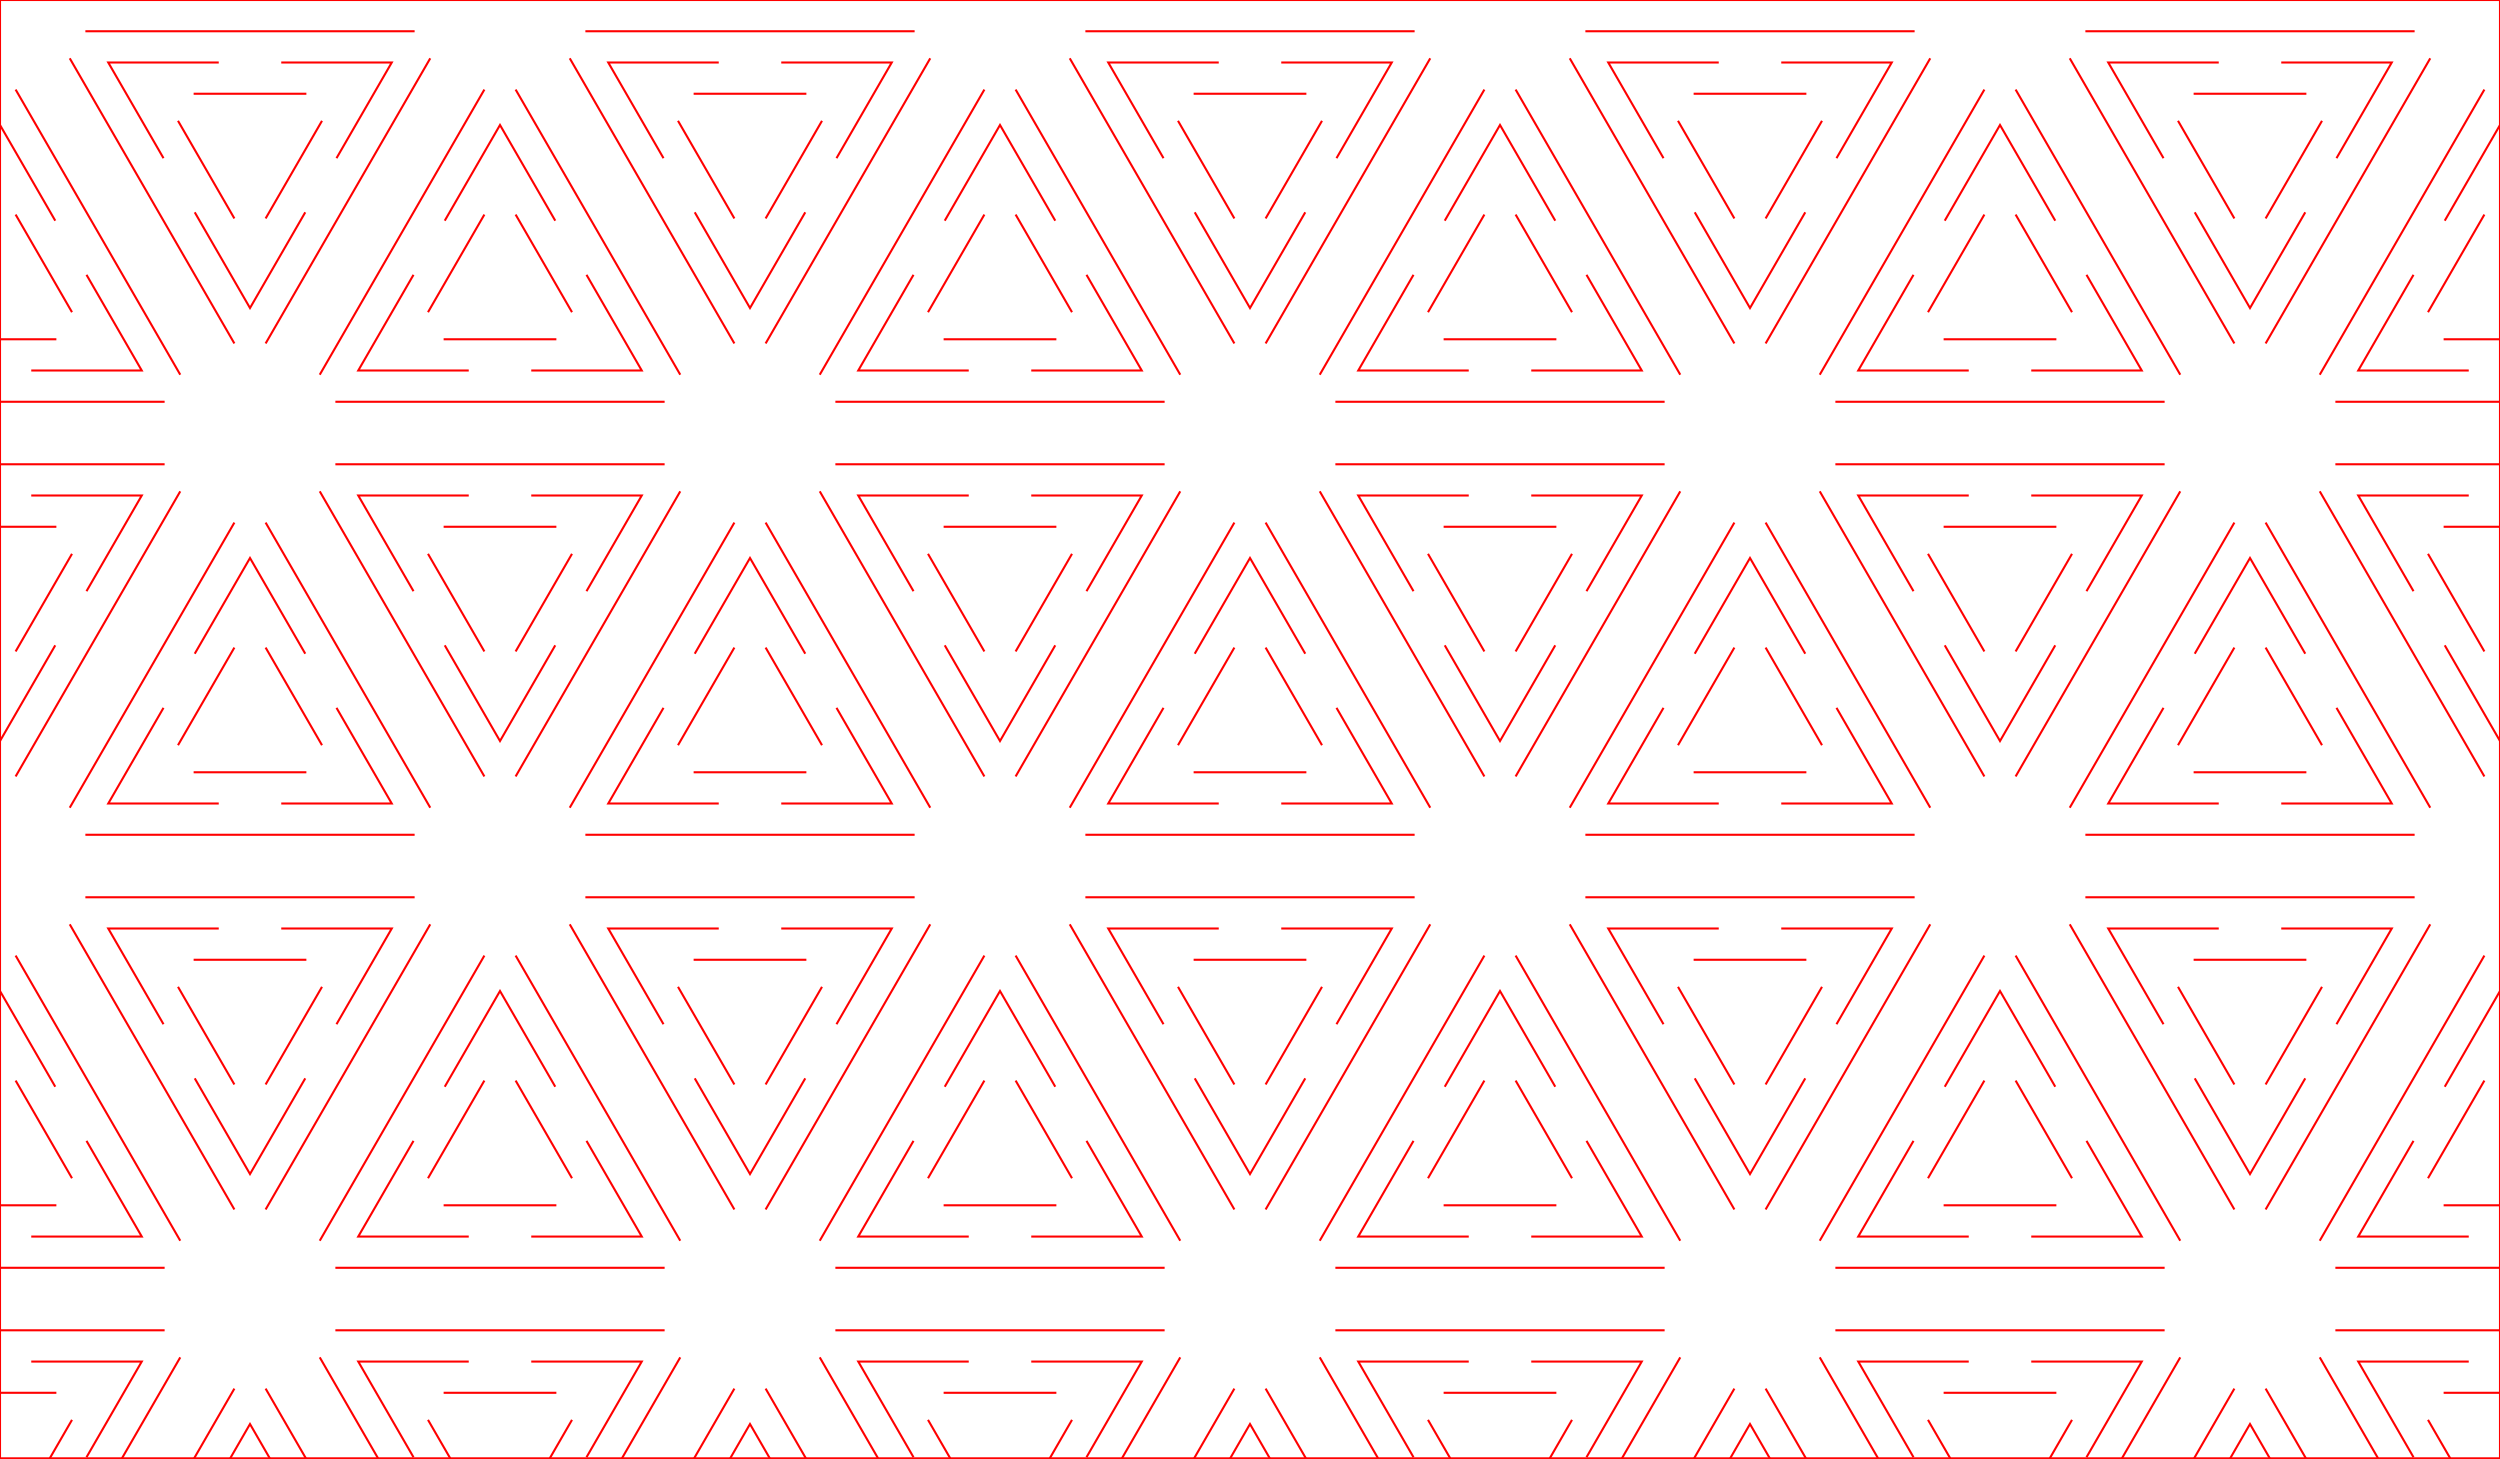
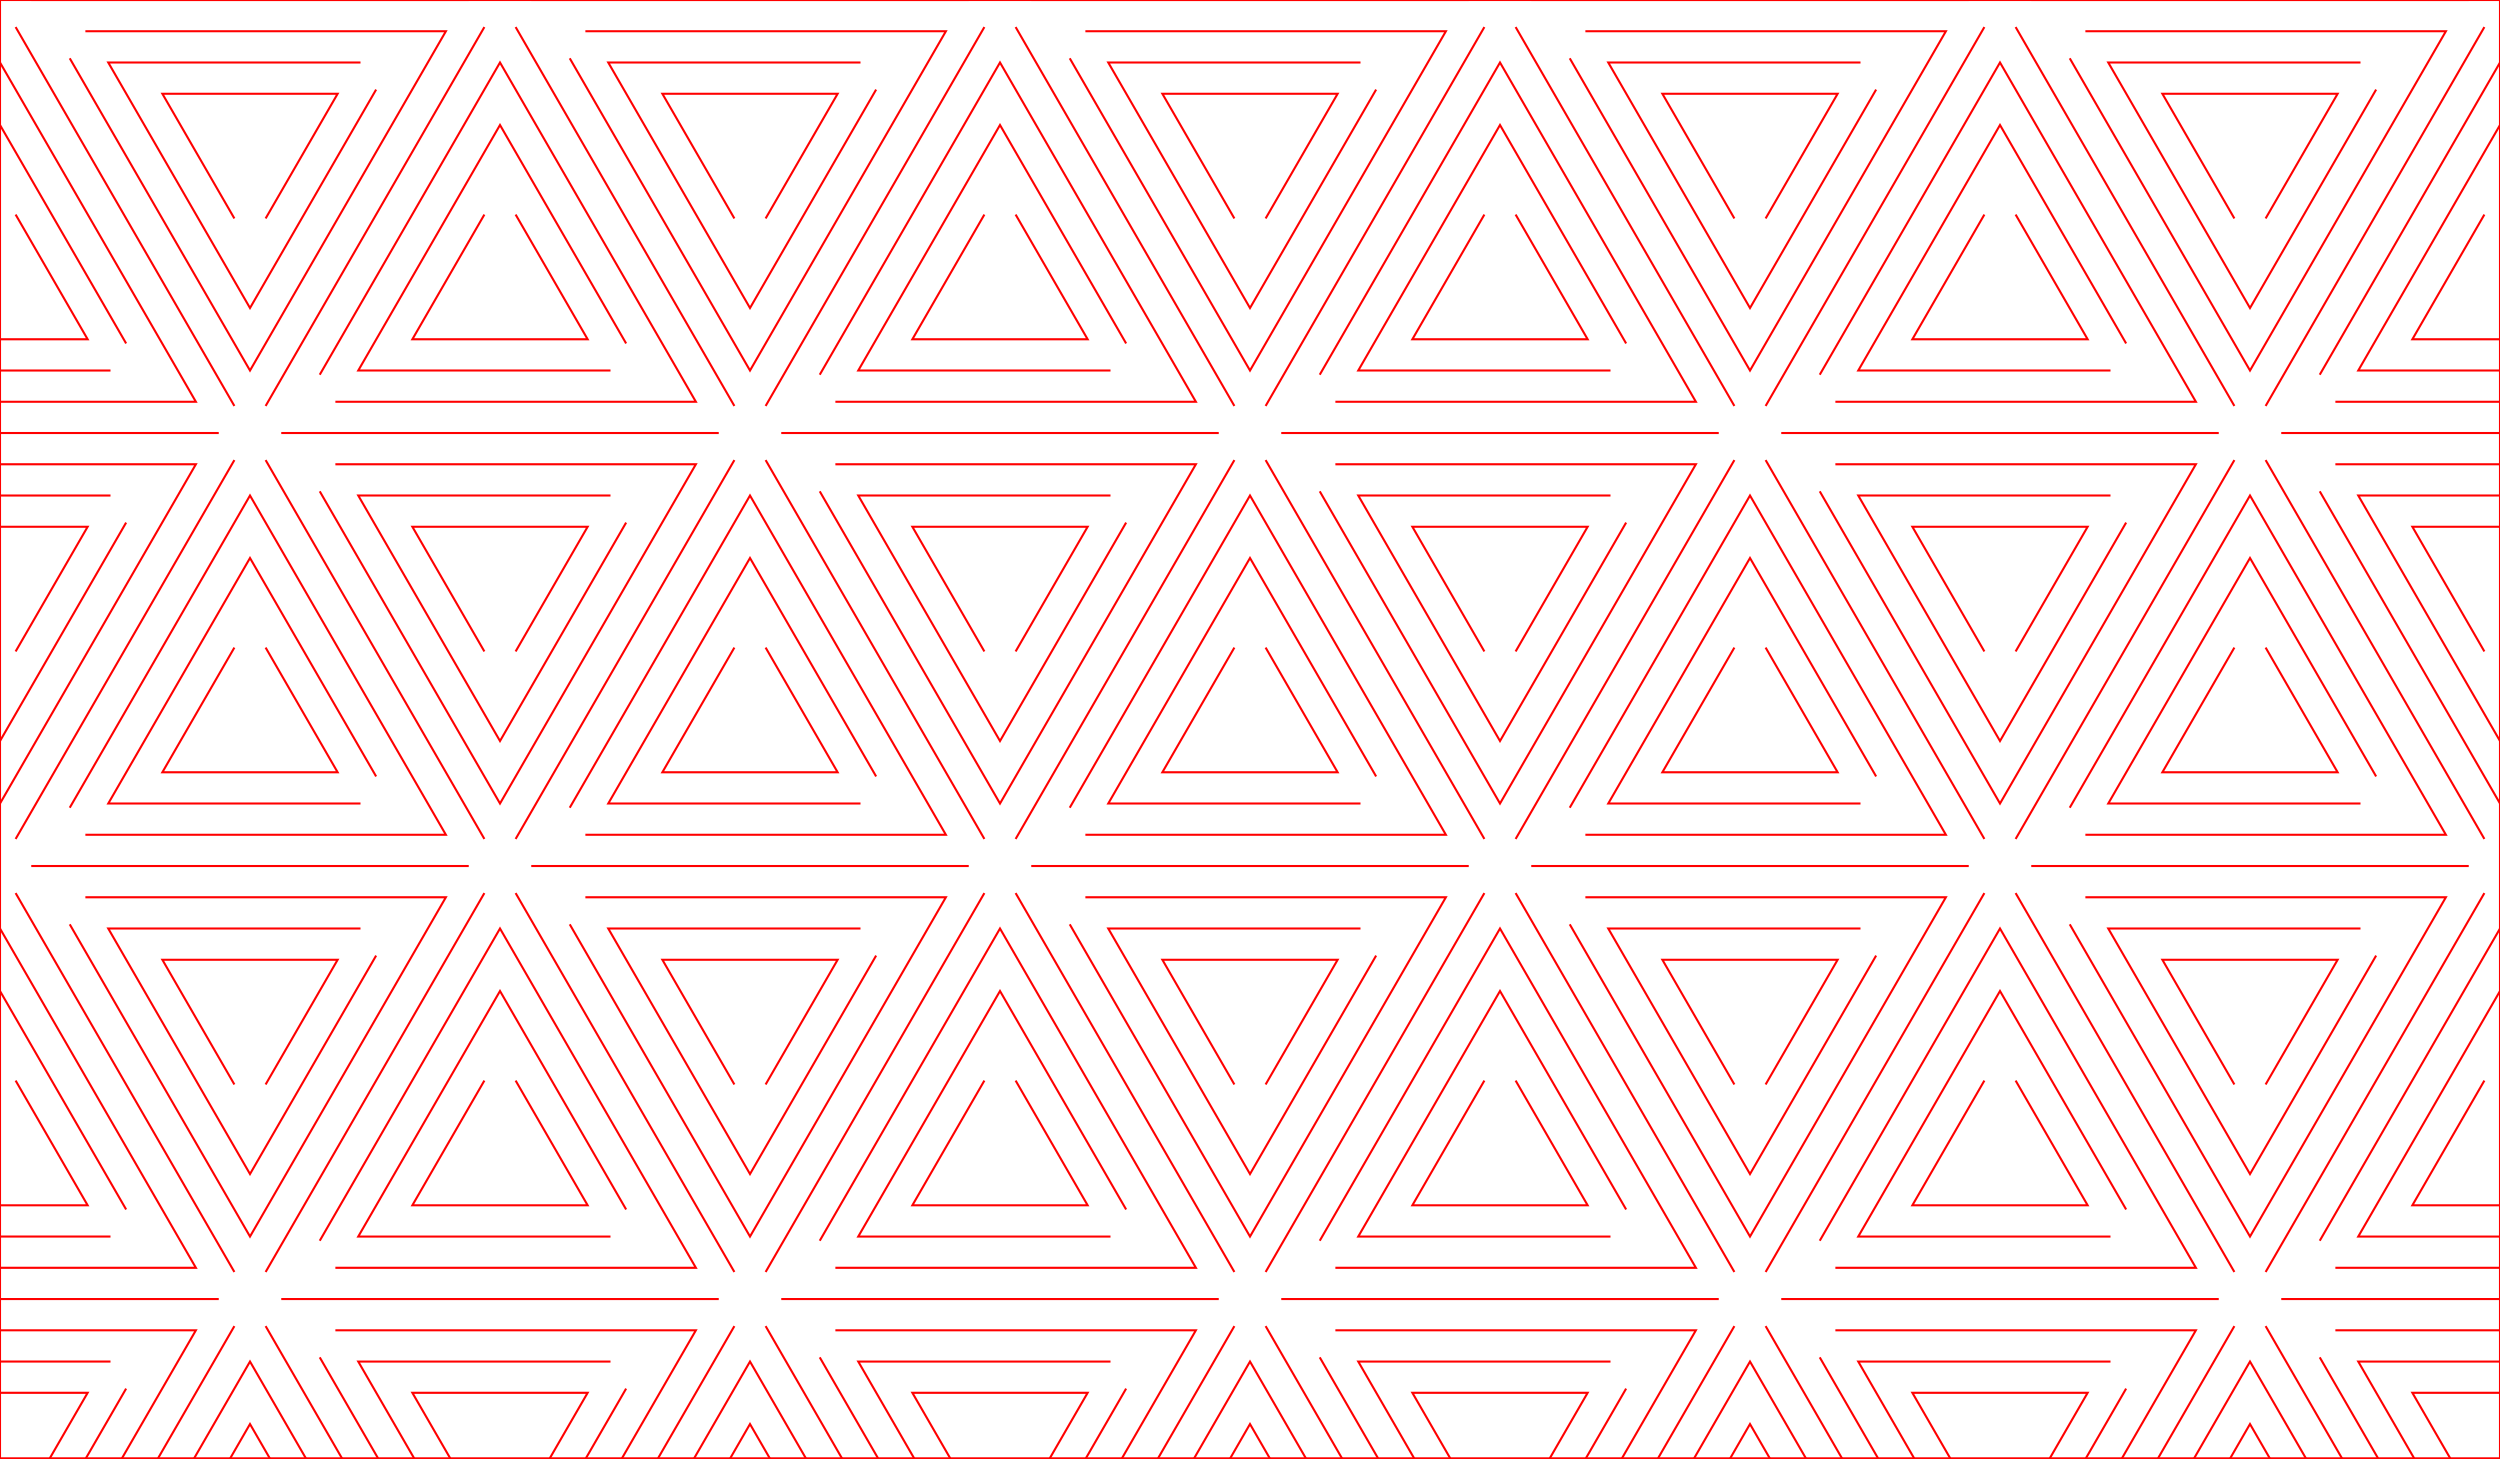
<svg xmlns="http://www.w3.org/2000/svg" width="120mm" height="70mm" viewBox="0 0 120 70">
  <g fill="none" stroke="#FF0000" stroke-width="0.1">
-     <line x1="0" y1="19.285" x2="7.902" y2="19.285" />
-     <line x1="8.652" y1="17.986" x2="0.75" y2="4.299" />
-     <polyline points="1.5,17.785 6.804,17.785 4.152,13.191" />
-     <polyline points="2.652,10.593 0,6 0,6" />
-     <line x1="0" y1="16.285" x2="2.706" y2="16.285" />
-     <line x1="3.456" y1="14.986" x2="0.75" y2="10.299" />
-     <line x1="4.098" y1="1.5" x2="19.902" y2="1.5" />
-     <line x1="20.652" y1="2.799" x2="12.75" y2="16.486" />
-     <line x1="11.25" y1="16.486" x2="3.348" y2="2.799" />
-     <polyline points="7.848,7.593 5.196,3 10.5,3" />
-     <polyline points="13.5,3 18.804,3 16.152,7.593" />
-     <polyline points="14.652,10.191 12,14.785 9.348,10.191" />
-     <line x1="9.294" y1="4.5" x2="14.706" y2="4.5" />
-     <line x1="15.456" y1="5.799" x2="12.75" y2="10.486" />
-     <line x1="11.25" y1="10.486" x2="8.544" y2="5.799" />
-     <line x1="16.098" y1="19.285" x2="31.902" y2="19.285" />
-     <line x1="32.652" y1="17.986" x2="24.75" y2="4.299" />
-     <line x1="23.25" y1="4.299" x2="15.348" y2="17.986" />
-     <polyline points="19.848,13.191 17.196,17.785 22.5,17.785" />
-     <polyline points="25.5,17.785 30.804,17.785 28.152,13.191" />
-     <polyline points="26.652,10.593 24,6 21.348,10.593" />
-     <line x1="21.294" y1="16.285" x2="26.706" y2="16.285" />
-     <line x1="27.456" y1="14.986" x2="24.75" y2="10.299" />
-     <line x1="23.25" y1="10.299" x2="20.544" y2="14.986" />
-     <line x1="28.098" y1="1.5" x2="43.902" y2="1.5" />
-     <line x1="44.652" y1="2.799" x2="36.75" y2="16.486" />
-     <line x1="35.25" y1="16.486" x2="27.348" y2="2.799" />
-     <polyline points="31.848,7.593 29.196,3 34.5,3" />
-     <polyline points="37.5,3 42.804,3 40.152,7.593" />
-     <polyline points="38.652,10.191 36,14.785 33.348,10.191" />
-     <line x1="33.294" y1="4.5" x2="38.706" y2="4.5" />
-     <line x1="39.456" y1="5.799" x2="36.75" y2="10.486" />
-     <line x1="35.25" y1="10.486" x2="32.544" y2="5.799" />
-     <line x1="40.098" y1="19.285" x2="55.902" y2="19.285" />
-     <line x1="56.652" y1="17.986" x2="48.75" y2="4.299" />
-     <line x1="47.25" y1="4.299" x2="39.348" y2="17.986" />
-     <polyline points="43.848,13.191 41.196,17.785 46.5,17.785" />
-     <polyline points="49.5,17.785 54.804,17.785 52.152,13.191" />
-     <polyline points="50.652,10.593 48,6 45.348,10.593" />
-     <line x1="45.294" y1="16.285" x2="50.706" y2="16.285" />
-     <line x1="51.456" y1="14.986" x2="48.75" y2="10.299" />
-     <line x1="47.25" y1="10.299" x2="44.544" y2="14.986" />
-     <line x1="52.098" y1="1.5" x2="67.902" y2="1.5" />
-     <line x1="68.652" y1="2.799" x2="60.75" y2="16.486" />
-     <line x1="59.25" y1="16.486" x2="51.348" y2="2.799" />
-     <polyline points="55.848,7.593 53.196,3 58.5,3" />
-     <polyline points="61.5,3 66.804,3 64.152,7.593" />
-     <polyline points="62.652,10.191 60,14.785 57.348,10.191" />
-     <line x1="57.294" y1="4.5" x2="62.706" y2="4.5" />
-     <line x1="63.456" y1="5.799" x2="60.75" y2="10.486" />
-     <line x1="59.25" y1="10.486" x2="56.544" y2="5.799" />
-     <line x1="64.098" y1="19.285" x2="79.902" y2="19.285" />
-     <line x1="80.652" y1="17.986" x2="72.75" y2="4.299" />
-     <line x1="71.25" y1="4.299" x2="63.348" y2="17.986" />
-     <polyline points="67.848,13.191 65.196,17.785 70.5,17.785" />
-     <polyline points="73.5,17.785 78.804,17.785 76.152,13.191" />
-     <polyline points="74.652,10.593 72,6 69.348,10.593" />
-     <line x1="69.294" y1="16.285" x2="74.706" y2="16.285" />
-     <line x1="75.456" y1="14.986" x2="72.75" y2="10.299" />
-     <line x1="71.25" y1="10.299" x2="68.544" y2="14.986" />
-     <line x1="76.098" y1="1.5" x2="91.902" y2="1.5" />
-     <line x1="92.652" y1="2.799" x2="84.75" y2="16.486" />
-     <line x1="83.25" y1="16.486" x2="75.348" y2="2.799" />
-     <polyline points="79.848,7.593 77.196,3 82.5,3" />
-     <polyline points="85.5,3 90.804,3 88.152,7.593" />
-     <polyline points="86.652,10.191 84,14.785 81.348,10.191" />
-     <line x1="81.294" y1="4.5" x2="86.706" y2="4.5" />
-     <line x1="87.456" y1="5.799" x2="84.75" y2="10.486" />
-     <line x1="83.25" y1="10.486" x2="80.544" y2="5.799" />
-     <line x1="88.098" y1="19.285" x2="103.902" y2="19.285" />
-     <line x1="104.652" y1="17.986" x2="96.75" y2="4.299" />
-     <line x1="95.25" y1="4.299" x2="87.348" y2="17.986" />
-     <polyline points="91.848,13.191 89.196,17.785 94.5,17.785" />
-     <polyline points="97.5,17.785 102.804,17.785 100.152,13.191" />
-     <polyline points="98.652,10.593 96,6 93.348,10.593" />
-     <line x1="93.294" y1="16.285" x2="98.706" y2="16.285" />
-     <line x1="99.456" y1="14.986" x2="96.75" y2="10.299" />
-     <line x1="95.25" y1="10.299" x2="92.544" y2="14.986" />
-     <line x1="100.098" y1="1.5" x2="115.902" y2="1.5" />
-     <line x1="116.652" y1="2.799" x2="108.75" y2="16.486" />
-     <line x1="107.25" y1="16.486" x2="99.348" y2="2.799" />
-     <polyline points="103.848,7.593 101.196,3 106.5,3" />
-     <polyline points="109.5,3 114.804,3 112.152,7.593" />
-     <polyline points="110.652,10.191 108,14.785 105.348,10.191" />
-     <line x1="105.294" y1="4.5" x2="110.706" y2="4.5" />
-     <line x1="111.456" y1="5.799" x2="108.75" y2="10.486" />
-     <line x1="107.25" y1="10.486" x2="104.544" y2="5.799" />
+     <polyline points="0,19.285 9.402,19.285 0,3 0,3" />
+     <polyline points="6.054,16.486 0,6 0,6" />
+     <line x1="0" y1="17.785" x2="5.304" y2="17.785" />
+     <polyline points="0,16.285 4.206,16.285 0.75,10.299" />
+     <line x1="1.5" y1="0" x2="22.5" y2="0" />
+     <line x1="0.75" y1="1.299" x2="11.25" y2="19.486" />
+     <line x1="23.25" y1="1.299" x2="12.75" y2="19.486" />
+     <polyline points="4.098,1.5 21.402,1.5 12,17.785 3.348,2.799" />
+     <polyline points="18.054,4.299 12,14.785 5.196,3 17.304,3" />
+     <polyline points="11.25,10.486 7.794,4.5 16.206,4.5 12.75,10.486" />
+     <polyline points="16.098,19.285 33.402,19.285 24,3 15.348,17.986" />
+     <polyline points="30.054,16.486 24,6 17.196,17.785 29.304,17.785" />
+     <polyline points="23.25,10.299 19.794,16.285 28.206,16.285 24.75,10.299" />
+     <line x1="25.5" y1="0" x2="46.5" y2="0" />
+     <line x1="24.75" y1="1.299" x2="35.25" y2="19.486" />
+     <line x1="47.25" y1="1.299" x2="36.75" y2="19.486" />
+     <polyline points="28.098,1.5 45.402,1.5 36,17.785 27.348,2.799" />
+     <polyline points="42.054,4.299 36,14.785 29.196,3 41.304,3" />
+     <polyline points="35.25,10.486 31.794,4.5 40.206,4.5 36.75,10.486" />
+     <polyline points="40.098,19.285 57.402,19.285 48,3 39.348,17.986" />
+     <polyline points="54.054,16.486 48,6 41.196,17.785 53.304,17.785" />
+     <polyline points="47.25,10.299 43.794,16.285 52.206,16.285 48.75,10.299" />
+     <line x1="49.5" y1="0" x2="70.5" y2="0" />
+     <line x1="48.75" y1="1.299" x2="59.25" y2="19.486" />
+     <line x1="71.25" y1="1.299" x2="60.75" y2="19.486" />
+     <polyline points="52.098,1.5 69.402,1.5 60,17.785 51.348,2.799" />
+     <polyline points="66.054,4.299 60,14.785 53.196,3 65.304,3" />
+     <polyline points="59.25,10.486 55.794,4.5 64.206,4.5 60.75,10.486" />
+     <polyline points="64.098,19.285 81.402,19.285 72,3 63.348,17.986" />
+     <polyline points="78.054,16.486 72,6 65.196,17.785 77.304,17.785" />
+     <polyline points="71.25,10.299 67.794,16.285 76.206,16.285 72.75,10.299" />
+     <line x1="73.5" y1="0" x2="94.5" y2="0" />
+     <line x1="72.75" y1="1.299" x2="83.25" y2="19.486" />
+     <line x1="95.25" y1="1.299" x2="84.75" y2="19.486" />
+     <polyline points="76.098,1.5 93.402,1.5 84,17.785 75.348,2.799" />
+     <polyline points="90.054,4.299 84,14.785 77.196,3 89.304,3" />
+     <polyline points="83.25,10.486 79.794,4.5 88.206,4.5 84.75,10.486" />
+     <polyline points="88.098,19.285 105.402,19.285 96,3 87.348,17.986" />
+     <polyline points="102.054,16.486 96,6 89.196,17.785 101.304,17.785" />
+     <polyline points="95.25,10.299 91.794,16.285 100.206,16.285 96.75,10.299" />
+     <line x1="97.5" y1="0" x2="118.5" y2="0" />
+     <line x1="96.75" y1="1.299" x2="107.25" y2="19.486" />
+     <line x1="119.25" y1="1.299" x2="108.75" y2="19.486" />
+     <polyline points="100.098,1.5 117.402,1.5 108,17.785 99.348,2.799" />
+     <polyline points="114.054,4.299 108,14.785 101.196,3 113.304,3" />
+     <polyline points="107.25,10.486 103.794,4.5 112.206,4.5 108.75,10.486" />
    <line x1="112.098" y1="19.285" x2="120" y2="19.285" />
-     <line x1="119.25" y1="4.299" x2="111.348" y2="17.986" />
-     <polyline points="115.848,13.191 113.196,17.785 118.5,17.785" />
-     <polyline points="120,6 120,6 117.348,10.593" />
-     <line x1="117.294" y1="16.285" x2="120" y2="16.285" />
-     <line x1="119.25" y1="10.299" x2="116.544" y2="14.986" />
-     <line x1="0" y1="22.285" x2="7.902" y2="22.285" />
-     <line x1="8.652" y1="23.584" x2="0.75" y2="37.27" />
-     <polyline points="1.5,23.785 6.804,23.785 4.152,28.378" />
-     <polyline points="2.652,30.976 0,35.569 0,35.569" />
-     <line x1="0" y1="25.285" x2="2.706" y2="25.285" />
-     <line x1="3.456" y1="26.584" x2="0.75" y2="31.27" />
-     <line x1="4.098" y1="40.069" x2="19.902" y2="40.069" />
-     <line x1="20.652" y1="38.77" x2="12.75" y2="25.084" />
-     <line x1="11.25" y1="25.084" x2="3.348" y2="38.77" />
-     <polyline points="7.848,33.976 5.196,38.569 10.5,38.569" />
-     <polyline points="13.5,38.569 18.804,38.569 16.152,33.976" />
-     <polyline points="14.652,31.378 12,26.785 9.348,31.378" />
-     <line x1="9.294" y1="37.069" x2="14.706" y2="37.069" />
-     <line x1="15.456" y1="35.77" x2="12.75" y2="31.084" />
-     <line x1="11.25" y1="31.084" x2="8.544" y2="35.77" />
-     <line x1="16.098" y1="22.285" x2="31.902" y2="22.285" />
-     <line x1="32.652" y1="23.584" x2="24.75" y2="37.27" />
-     <line x1="23.25" y1="37.27" x2="15.348" y2="23.584" />
-     <polyline points="19.848,28.378 17.196,23.785 22.5,23.785" />
-     <polyline points="25.5,23.785 30.804,23.785 28.152,28.378" />
-     <polyline points="26.652,30.976 24,35.569 21.348,30.976" />
-     <line x1="21.294" y1="25.285" x2="26.706" y2="25.285" />
-     <line x1="27.456" y1="26.584" x2="24.75" y2="31.27" />
-     <line x1="23.25" y1="31.27" x2="20.544" y2="26.584" />
-     <line x1="28.098" y1="40.069" x2="43.902" y2="40.069" />
-     <line x1="44.652" y1="38.77" x2="36.75" y2="25.084" />
-     <line x1="35.25" y1="25.084" x2="27.348" y2="38.77" />
-     <polyline points="31.848,33.976 29.196,38.569 34.5,38.569" />
-     <polyline points="37.5,38.569 42.804,38.569 40.152,33.976" />
-     <polyline points="38.652,31.378 36,26.785 33.348,31.378" />
-     <line x1="33.294" y1="37.069" x2="38.706" y2="37.069" />
-     <line x1="39.456" y1="35.77" x2="36.75" y2="31.084" />
-     <line x1="35.25" y1="31.084" x2="32.544" y2="35.77" />
-     <line x1="40.098" y1="22.285" x2="55.902" y2="22.285" />
-     <line x1="56.652" y1="23.584" x2="48.75" y2="37.27" />
-     <line x1="47.25" y1="37.27" x2="39.348" y2="23.584" />
-     <polyline points="43.848,28.378 41.196,23.785 46.5,23.785" />
-     <polyline points="49.5,23.785 54.804,23.785 52.152,28.378" />
-     <polyline points="50.652,30.976 48,35.569 45.348,30.976" />
-     <line x1="45.294" y1="25.285" x2="50.706" y2="25.285" />
-     <line x1="51.456" y1="26.584" x2="48.75" y2="31.27" />
-     <line x1="47.25" y1="31.27" x2="44.544" y2="26.584" />
-     <line x1="52.098" y1="40.069" x2="67.902" y2="40.069" />
-     <line x1="68.652" y1="38.77" x2="60.75" y2="25.084" />
-     <line x1="59.25" y1="25.084" x2="51.348" y2="38.77" />
-     <polyline points="55.848,33.976 53.196,38.569 58.5,38.569" />
-     <polyline points="61.5,38.569 66.804,38.569 64.152,33.976" />
-     <polyline points="62.652,31.378 60,26.785 57.348,31.378" />
-     <line x1="57.294" y1="37.069" x2="62.706" y2="37.069" />
-     <line x1="63.456" y1="35.77" x2="60.75" y2="31.084" />
-     <line x1="59.25" y1="31.084" x2="56.544" y2="35.77" />
-     <line x1="64.098" y1="22.285" x2="79.902" y2="22.285" />
-     <line x1="80.652" y1="23.584" x2="72.75" y2="37.27" />
-     <line x1="71.25" y1="37.27" x2="63.348" y2="23.584" />
-     <polyline points="67.848,28.378 65.196,23.785 70.5,23.785" />
-     <polyline points="73.5,23.785 78.804,23.785 76.152,28.378" />
-     <polyline points="74.652,30.976 72,35.569 69.348,30.976" />
-     <line x1="69.294" y1="25.285" x2="74.706" y2="25.285" />
-     <line x1="75.456" y1="26.584" x2="72.75" y2="31.27" />
-     <line x1="71.25" y1="31.27" x2="68.544" y2="26.584" />
-     <line x1="76.098" y1="40.069" x2="91.902" y2="40.069" />
-     <line x1="92.652" y1="38.77" x2="84.75" y2="25.084" />
-     <line x1="83.25" y1="25.084" x2="75.348" y2="38.77" />
-     <polyline points="79.848,33.976 77.196,38.569 82.5,38.569" />
-     <polyline points="85.5,38.569 90.804,38.569 88.152,33.976" />
-     <polyline points="86.652,31.378 84,26.785 81.348,31.378" />
-     <line x1="81.294" y1="37.069" x2="86.706" y2="37.069" />
-     <line x1="87.456" y1="35.77" x2="84.75" y2="31.084" />
-     <line x1="83.25" y1="31.084" x2="80.544" y2="35.77" />
-     <line x1="88.098" y1="22.285" x2="103.902" y2="22.285" />
-     <line x1="104.652" y1="23.584" x2="96.75" y2="37.27" />
-     <line x1="95.25" y1="37.27" x2="87.348" y2="23.584" />
-     <polyline points="91.848,28.378 89.196,23.785 94.5,23.785" />
-     <polyline points="97.5,23.785 102.804,23.785 100.152,28.378" />
-     <polyline points="98.652,30.976 96,35.569 93.348,30.976" />
-     <line x1="93.294" y1="25.285" x2="98.706" y2="25.285" />
-     <line x1="99.456" y1="26.584" x2="96.75" y2="31.27" />
-     <line x1="95.25" y1="31.27" x2="92.544" y2="26.584" />
-     <line x1="100.098" y1="40.069" x2="115.902" y2="40.069" />
-     <line x1="116.652" y1="38.77" x2="108.75" y2="25.084" />
-     <line x1="107.25" y1="25.084" x2="99.348" y2="38.77" />
-     <polyline points="103.848,33.976 101.196,38.569 106.5,38.569" />
-     <polyline points="109.5,38.569 114.804,38.569 112.152,33.976" />
-     <polyline points="110.652,31.378 108,26.785 105.348,31.378" />
-     <line x1="105.294" y1="37.069" x2="110.706" y2="37.069" />
-     <line x1="111.456" y1="35.77" x2="108.75" y2="31.084" />
-     <line x1="107.25" y1="31.084" x2="104.544" y2="35.77" />
+     <polyline points="120,3 120,3 111.348,17.986" />
+     <polyline points="120,6 120,6 113.196,17.785 120,17.785" />
+     <polyline points="119.25,10.299 115.794,16.285 120,16.285" />
+     <line x1="0" y1="20.785" x2="10.5" y2="20.785" />
+     <line x1="11.25" y1="22.084" x2="0.75" y2="40.27" />
+     <polyline points="0,22.285 9.402,22.285 0,38.569 0,38.569" />
+     <polyline points="6.054,25.084 0,35.569 0,35.569" />
+     <line x1="0" y1="23.785" x2="5.304" y2="23.785" />
+     <polyline points="0,25.285 4.206,25.285 0.75,31.27" />
+     <polyline points="4.098,40.069 21.402,40.069 12,23.785 3.348,38.77" />
+     <polyline points="18.054,37.27 12,26.785 5.196,38.569 17.304,38.569" />
+     <polyline points="11.25,31.084 7.794,37.069 16.206,37.069 12.75,31.084" />
+     <line x1="13.5" y1="20.785" x2="34.5" y2="20.785" />
+     <line x1="12.75" y1="22.084" x2="23.25" y2="40.27" />
+     <line x1="35.25" y1="22.084" x2="24.75" y2="40.27" />
+     <polyline points="16.098,22.285 33.402,22.285 24,38.569 15.348,23.584" />
+     <polyline points="30.054,25.084 24,35.569 17.196,23.785 29.304,23.785" />
+     <polyline points="23.25,31.27 19.794,25.285 28.206,25.285 24.75,31.27" />
+     <polyline points="28.098,40.069 45.402,40.069 36,23.785 27.348,38.77" />
+     <polyline points="42.054,37.27 36,26.785 29.196,38.569 41.304,38.569" />
+     <polyline points="35.25,31.084 31.794,37.069 40.206,37.069 36.75,31.084" />
+     <line x1="37.5" y1="20.785" x2="58.5" y2="20.785" />
+     <line x1="36.75" y1="22.084" x2="47.25" y2="40.27" />
+     <line x1="59.25" y1="22.084" x2="48.75" y2="40.27" />
+     <polyline points="40.098,22.285 57.402,22.285 48,38.569 39.348,23.584" />
+     <polyline points="54.054,25.084 48,35.569 41.196,23.785 53.304,23.785" />
+     <polyline points="47.25,31.27 43.794,25.285 52.206,25.285 48.75,31.27" />
+     <polyline points="52.098,40.069 69.402,40.069 60,23.785 51.348,38.77" />
+     <polyline points="66.054,37.27 60,26.785 53.196,38.569 65.304,38.569" />
+     <polyline points="59.25,31.084 55.794,37.069 64.206,37.069 60.75,31.084" />
+     <line x1="61.5" y1="20.785" x2="82.5" y2="20.785" />
+     <line x1="60.75" y1="22.084" x2="71.25" y2="40.27" />
+     <line x1="83.25" y1="22.084" x2="72.75" y2="40.27" />
+     <polyline points="64.098,22.285 81.402,22.285 72,38.569 63.348,23.584" />
+     <polyline points="78.054,25.084 72,35.569 65.196,23.785 77.304,23.785" />
+     <polyline points="71.25,31.27 67.794,25.285 76.206,25.285 72.75,31.27" />
+     <polyline points="76.098,40.069 93.402,40.069 84,23.785 75.348,38.77" />
+     <polyline points="90.054,37.27 84,26.785 77.196,38.569 89.304,38.569" />
+     <polyline points="83.25,31.084 79.794,37.069 88.206,37.069 84.75,31.084" />
+     <line x1="85.5" y1="20.785" x2="106.5" y2="20.785" />
+     <line x1="84.75" y1="22.084" x2="95.25" y2="40.27" />
+     <line x1="107.25" y1="22.084" x2="96.75" y2="40.27" />
+     <polyline points="88.098,22.285 105.402,22.285 96,38.569 87.348,23.584" />
+     <polyline points="102.054,25.084 96,35.569 89.196,23.785 101.304,23.785" />
+     <polyline points="95.25,31.27 91.794,25.285 100.206,25.285 96.75,31.27" />
+     <polyline points="100.098,40.069 117.402,40.069 108,23.785 99.348,38.77" />
+     <polyline points="114.054,37.27 108,26.785 101.196,38.569 113.304,38.569" />
+     <polyline points="107.25,31.084 103.794,37.069 112.206,37.069 108.75,31.084" />
+     <line x1="109.5" y1="20.785" x2="120" y2="20.785" />
+     <line x1="108.75" y1="22.084" x2="119.25" y2="40.27" />
    <line x1="112.098" y1="22.285" x2="120" y2="22.285" />
-     <line x1="119.25" y1="37.27" x2="111.348" y2="23.584" />
-     <polyline points="115.848,28.378 113.196,23.785 118.5,23.785" />
-     <polyline points="120,35.569 120,35.569 117.348,30.976" />
-     <line x1="117.294" y1="25.285" x2="120" y2="25.285" />
-     <line x1="119.25" y1="31.27" x2="116.544" y2="26.584" />
-     <line x1="0" y1="60.854" x2="7.902" y2="60.854" />
-     <line x1="8.652" y1="59.555" x2="0.75" y2="45.868" />
-     <polyline points="1.5,59.354 6.804,59.354 4.152,54.761" />
-     <polyline points="2.652,52.163 0,47.569 0,47.569" />
-     <line x1="0" y1="57.854" x2="2.706" y2="57.854" />
-     <line x1="3.456" y1="56.555" x2="0.75" y2="51.868" />
-     <line x1="4.098" y1="43.069" x2="19.902" y2="43.069" />
-     <line x1="20.652" y1="44.368" x2="12.75" y2="58.055" />
-     <line x1="11.25" y1="58.055" x2="3.348" y2="44.368" />
-     <polyline points="7.848,49.163 5.196,44.569 10.5,44.569" />
-     <polyline points="13.5,44.569 18.804,44.569 16.152,49.163" />
-     <polyline points="14.652,51.761 12,56.354 9.348,51.761" />
-     <line x1="9.294" y1="46.069" x2="14.706" y2="46.069" />
-     <line x1="15.456" y1="47.368" x2="12.75" y2="52.055" />
-     <line x1="11.25" y1="52.055" x2="8.544" y2="47.368" />
-     <line x1="16.098" y1="60.854" x2="31.902" y2="60.854" />
-     <line x1="32.652" y1="59.555" x2="24.75" y2="45.868" />
-     <line x1="23.25" y1="45.868" x2="15.348" y2="59.555" />
-     <polyline points="19.848,54.761 17.196,59.354 22.5,59.354" />
-     <polyline points="25.5,59.354 30.804,59.354 28.152,54.761" />
-     <polyline points="26.652,52.163 24,47.569 21.348,52.163" />
-     <line x1="21.294" y1="57.854" x2="26.706" y2="57.854" />
-     <line x1="27.456" y1="56.555" x2="24.75" y2="51.868" />
-     <line x1="23.25" y1="51.868" x2="20.544" y2="56.555" />
-     <line x1="28.098" y1="43.069" x2="43.902" y2="43.069" />
-     <line x1="44.652" y1="44.368" x2="36.75" y2="58.055" />
-     <line x1="35.25" y1="58.055" x2="27.348" y2="44.368" />
-     <polyline points="31.848,49.163 29.196,44.569 34.5,44.569" />
-     <polyline points="37.5,44.569 42.804,44.569 40.152,49.163" />
-     <polyline points="38.652,51.761 36,56.354 33.348,51.761" />
-     <line x1="33.294" y1="46.069" x2="38.706" y2="46.069" />
-     <line x1="39.456" y1="47.368" x2="36.75" y2="52.055" />
-     <line x1="35.25" y1="52.055" x2="32.544" y2="47.368" />
-     <line x1="40.098" y1="60.854" x2="55.902" y2="60.854" />
-     <line x1="56.652" y1="59.555" x2="48.75" y2="45.868" />
-     <line x1="47.25" y1="45.868" x2="39.348" y2="59.555" />
-     <polyline points="43.848,54.761 41.196,59.354 46.5,59.354" />
-     <polyline points="49.5,59.354 54.804,59.354 52.152,54.761" />
-     <polyline points="50.652,52.163 48,47.569 45.348,52.163" />
-     <line x1="45.294" y1="57.854" x2="50.706" y2="57.854" />
-     <line x1="51.456" y1="56.555" x2="48.75" y2="51.868" />
-     <line x1="47.25" y1="51.868" x2="44.544" y2="56.555" />
-     <line x1="52.098" y1="43.069" x2="67.902" y2="43.069" />
-     <line x1="68.652" y1="44.368" x2="60.75" y2="58.055" />
-     <line x1="59.25" y1="58.055" x2="51.348" y2="44.368" />
-     <polyline points="55.848,49.163 53.196,44.569 58.5,44.569" />
-     <polyline points="61.5,44.569 66.804,44.569 64.152,49.163" />
-     <polyline points="62.652,51.761 60,56.354 57.348,51.761" />
-     <line x1="57.294" y1="46.069" x2="62.706" y2="46.069" />
-     <line x1="63.456" y1="47.368" x2="60.75" y2="52.055" />
-     <line x1="59.25" y1="52.055" x2="56.544" y2="47.368" />
-     <line x1="64.098" y1="60.854" x2="79.902" y2="60.854" />
-     <line x1="80.652" y1="59.555" x2="72.75" y2="45.868" />
-     <line x1="71.25" y1="45.868" x2="63.348" y2="59.555" />
-     <polyline points="67.848,54.761 65.196,59.354 70.5,59.354" />
-     <polyline points="73.5,59.354 78.804,59.354 76.152,54.761" />
-     <polyline points="74.652,52.163 72,47.569 69.348,52.163" />
-     <line x1="69.294" y1="57.854" x2="74.706" y2="57.854" />
-     <line x1="75.456" y1="56.555" x2="72.75" y2="51.868" />
-     <line x1="71.25" y1="51.868" x2="68.544" y2="56.555" />
-     <line x1="76.098" y1="43.069" x2="91.902" y2="43.069" />
-     <line x1="92.652" y1="44.368" x2="84.75" y2="58.055" />
-     <line x1="83.25" y1="58.055" x2="75.348" y2="44.368" />
-     <polyline points="79.848,49.163 77.196,44.569 82.5,44.569" />
-     <polyline points="85.5,44.569 90.804,44.569 88.152,49.163" />
-     <polyline points="86.652,51.761 84,56.354 81.348,51.761" />
-     <line x1="81.294" y1="46.069" x2="86.706" y2="46.069" />
-     <line x1="87.456" y1="47.368" x2="84.75" y2="52.055" />
-     <line x1="83.25" y1="52.055" x2="80.544" y2="47.368" />
-     <line x1="88.098" y1="60.854" x2="103.902" y2="60.854" />
-     <line x1="104.652" y1="59.555" x2="96.75" y2="45.868" />
-     <line x1="95.25" y1="45.868" x2="87.348" y2="59.555" />
-     <polyline points="91.848,54.761 89.196,59.354 94.5,59.354" />
-     <polyline points="97.5,59.354 102.804,59.354 100.152,54.761" />
-     <polyline points="98.652,52.163 96,47.569 93.348,52.163" />
-     <line x1="93.294" y1="57.854" x2="98.706" y2="57.854" />
-     <line x1="99.456" y1="56.555" x2="96.75" y2="51.868" />
-     <line x1="95.25" y1="51.868" x2="92.544" y2="56.555" />
-     <line x1="100.098" y1="43.069" x2="115.902" y2="43.069" />
-     <line x1="116.652" y1="44.368" x2="108.75" y2="58.055" />
-     <line x1="107.25" y1="58.055" x2="99.348" y2="44.368" />
-     <polyline points="103.848,49.163 101.196,44.569 106.5,44.569" />
-     <polyline points="109.5,44.569 114.804,44.569 112.152,49.163" />
-     <polyline points="110.652,51.761 108,56.354 105.348,51.761" />
-     <line x1="105.294" y1="46.069" x2="110.706" y2="46.069" />
-     <line x1="111.456" y1="47.368" x2="108.75" y2="52.055" />
-     <line x1="107.25" y1="52.055" x2="104.544" y2="47.368" />
+     <polyline points="120,38.569 120,38.569 111.348,23.584" />
+     <polyline points="120,35.569 120,35.569 113.196,23.785 120,23.785" />
+     <polyline points="119.25,31.27 115.794,25.285 120,25.285" />
+     <polyline points="0,60.854 9.402,60.854 0,44.569 0,44.569" />
+     <polyline points="6.054,58.055 0,47.569 0,47.569" />
+     <line x1="0" y1="59.354" x2="5.304" y2="59.354" />
+     <polyline points="0,57.854 4.206,57.854 0.75,51.868" />
+     <line x1="1.5" y1="41.569" x2="22.5" y2="41.569" />
+     <line x1="0.75" y1="42.868" x2="11.25" y2="61.055" />
+     <line x1="23.25" y1="42.868" x2="12.75" y2="61.055" />
+     <polyline points="4.098,43.069 21.402,43.069 12,59.354 3.348,44.368" />
+     <polyline points="18.054,45.868 12,56.354 5.196,44.569 17.304,44.569" />
+     <polyline points="11.25,52.055 7.794,46.069 16.206,46.069 12.75,52.055" />
+     <polyline points="16.098,60.854 33.402,60.854 24,44.569 15.348,59.555" />
+     <polyline points="30.054,58.055 24,47.569 17.196,59.354 29.304,59.354" />
+     <polyline points="23.25,51.868 19.794,57.854 28.206,57.854 24.75,51.868" />
+     <line x1="25.5" y1="41.569" x2="46.5" y2="41.569" />
+     <line x1="24.75" y1="42.868" x2="35.25" y2="61.055" />
+     <line x1="47.25" y1="42.868" x2="36.75" y2="61.055" />
+     <polyline points="28.098,43.069 45.402,43.069 36,59.354 27.348,44.368" />
+     <polyline points="42.054,45.868 36,56.354 29.196,44.569 41.304,44.569" />
+     <polyline points="35.25,52.055 31.794,46.069 40.206,46.069 36.75,52.055" />
+     <polyline points="40.098,60.854 57.402,60.854 48,44.569 39.348,59.555" />
+     <polyline points="54.054,58.055 48,47.569 41.196,59.354 53.304,59.354" />
+     <polyline points="47.25,51.868 43.794,57.854 52.206,57.854 48.75,51.868" />
+     <line x1="49.5" y1="41.569" x2="70.5" y2="41.569" />
+     <line x1="48.75" y1="42.868" x2="59.25" y2="61.055" />
+     <line x1="71.25" y1="42.868" x2="60.75" y2="61.055" />
+     <polyline points="52.098,43.069 69.402,43.069 60,59.354 51.348,44.368" />
+     <polyline points="66.054,45.868 60,56.354 53.196,44.569 65.304,44.569" />
+     <polyline points="59.25,52.055 55.794,46.069 64.206,46.069 60.75,52.055" />
+     <polyline points="64.098,60.854 81.402,60.854 72,44.569 63.348,59.555" />
+     <polyline points="78.054,58.055 72,47.569 65.196,59.354 77.304,59.354" />
+     <polyline points="71.25,51.868 67.794,57.854 76.206,57.854 72.75,51.868" />
+     <line x1="73.5" y1="41.569" x2="94.5" y2="41.569" />
+     <line x1="72.75" y1="42.868" x2="83.25" y2="61.055" />
+     <line x1="95.25" y1="42.868" x2="84.75" y2="61.055" />
+     <polyline points="76.098,43.069 93.402,43.069 84,59.354 75.348,44.368" />
+     <polyline points="90.054,45.868 84,56.354 77.196,44.569 89.304,44.569" />
+     <polyline points="83.25,52.055 79.794,46.069 88.206,46.069 84.75,52.055" />
+     <polyline points="88.098,60.854 105.402,60.854 96,44.569 87.348,59.555" />
+     <polyline points="102.054,58.055 96,47.569 89.196,59.354 101.304,59.354" />
+     <polyline points="95.25,51.868 91.794,57.854 100.206,57.854 96.75,51.868" />
+     <line x1="97.5" y1="41.569" x2="118.5" y2="41.569" />
+     <line x1="96.75" y1="42.868" x2="107.25" y2="61.055" />
+     <line x1="119.25" y1="42.868" x2="108.75" y2="61.055" />
+     <polyline points="100.098,43.069 117.402,43.069 108,59.354 99.348,44.368" />
+     <polyline points="114.054,45.868 108,56.354 101.196,44.569 113.304,44.569" />
+     <polyline points="107.25,52.055 103.794,46.069 112.206,46.069 108.75,52.055" />
    <line x1="112.098" y1="60.854" x2="120" y2="60.854" />
-     <line x1="119.25" y1="45.868" x2="111.348" y2="59.555" />
-     <polyline points="115.848,54.761 113.196,59.354 118.5,59.354" />
-     <polyline points="120,47.569 120,47.569 117.348,52.163" />
-     <line x1="117.294" y1="57.854" x2="120" y2="57.854" />
-     <line x1="119.25" y1="51.868" x2="116.544" y2="56.555" />
-     <line x1="0" y1="63.854" x2="7.902" y2="63.854" />
-     <line x1="8.652" y1="65.153" x2="5.853" y2="70" />
-     <polyline points="1.5,65.354 6.804,65.354 4.152,69.947" />
-     <line x1="0" y1="66.854" x2="2.706" y2="66.854" />
-     <line x1="3.456" y1="68.153" x2="2.389" y2="70" />
-     <line x1="14.682" y1="70" x2="12.75" y2="66.653" />
-     <line x1="11.25" y1="66.653" x2="9.318" y2="70" />
+     <polyline points="120,44.569 120,44.569 111.348,59.555" />
+     <polyline points="120,47.569 120,47.569 113.196,59.354 120,59.354" />
+     <polyline points="119.25,51.868 115.794,57.854 120,57.854" />
+     <line x1="0" y1="62.354" x2="10.5" y2="62.354" />
+     <line x1="11.25" y1="63.653" x2="7.585" y2="70" />
+     <polyline points="0,63.854 9.402,63.854 5.853,70" />
+     <line x1="6.054" y1="66.653" x2="4.121" y2="70" />
+     <line x1="0" y1="65.354" x2="5.304" y2="65.354" />
+     <polyline points="0,66.854 4.206,66.854 2.389,70" />
+     <polyline points="14.682,70 12,65.354 9.318,70" />
    <polyline points="12.95,70 12,68.354 11.05,70" />
-     <line x1="16.098" y1="63.854" x2="31.902" y2="63.854" />
-     <line x1="32.652" y1="65.153" x2="29.853" y2="70" />
+     <line x1="13.5" y1="62.354" x2="34.5" y2="62.354" />
+     <line x1="12.75" y1="63.653" x2="16.415" y2="70" />
+     <line x1="35.25" y1="63.653" x2="31.585" y2="70" />
+     <polyline points="16.098,63.854 33.402,63.854 29.853,70" />
    <line x1="18.147" y1="70" x2="15.348" y2="65.153" />
-     <polyline points="19.848,69.947 17.196,65.354 22.5,65.354" />
-     <polyline points="25.5,65.354 30.804,65.354 28.152,69.947" />
-     <line x1="21.294" y1="66.854" x2="26.706" y2="66.854" />
-     <line x1="27.456" y1="68.153" x2="26.389" y2="70" />
-     <line x1="21.611" y1="70" x2="20.544" y2="68.153" />
-     <line x1="38.682" y1="70" x2="36.75" y2="66.653" />
-     <line x1="35.25" y1="66.653" x2="33.318" y2="70" />
+     <line x1="30.054" y1="66.653" x2="28.121" y2="70" />
+     <polyline points="19.879,70 17.196,65.354 29.304,65.354" />
+     <polyline points="21.611,70 19.794,66.854 28.206,66.854 26.389,70" />
+     <polyline points="38.682,70 36,65.354 33.318,70" />
    <polyline points="36.95,70 36,68.354 35.05,70" />
-     <line x1="40.098" y1="63.854" x2="55.902" y2="63.854" />
-     <line x1="56.652" y1="65.153" x2="53.853" y2="70" />
+     <line x1="37.5" y1="62.354" x2="58.5" y2="62.354" />
+     <line x1="36.75" y1="63.653" x2="40.414" y2="70" />
+     <line x1="59.25" y1="63.653" x2="55.586" y2="70" />
+     <polyline points="40.098,63.854 57.402,63.854 53.853,70" />
    <line x1="42.147" y1="70" x2="39.348" y2="65.153" />
-     <polyline points="43.848,69.947 41.196,65.354 46.5,65.354" />
-     <polyline points="49.5,65.354 54.804,65.354 52.152,69.947" />
-     <line x1="45.294" y1="66.854" x2="50.706" y2="66.854" />
-     <line x1="51.456" y1="68.153" x2="50.389" y2="70" />
-     <line x1="45.611" y1="70" x2="44.544" y2="68.153" />
-     <line x1="62.682" y1="70" x2="60.75" y2="66.653" />
-     <line x1="59.25" y1="66.653" x2="57.318" y2="70" />
+     <line x1="54.054" y1="66.653" x2="52.121" y2="70" />
+     <polyline points="43.879,70 41.196,65.354 53.304,65.354" />
+     <polyline points="45.611,70 43.794,66.854 52.206,66.854 50.389,70" />
+     <polyline points="62.682,70 60,65.354 57.318,70" />
    <polyline points="60.95,70 60,68.354 59.05,70" />
-     <line x1="64.098" y1="63.854" x2="79.902" y2="63.854" />
-     <line x1="80.652" y1="65.153" x2="77.853" y2="70" />
+     <line x1="61.5" y1="62.354" x2="82.5" y2="62.354" />
+     <line x1="60.75" y1="63.653" x2="64.415" y2="70" />
+     <line x1="83.25" y1="63.653" x2="79.585" y2="70" />
+     <polyline points="64.098,63.854 81.402,63.854 77.853,70" />
    <line x1="66.147" y1="70" x2="63.348" y2="65.153" />
-     <polyline points="67.848,69.947 65.196,65.354 70.5,65.354" />
-     <polyline points="73.5,65.354 78.804,65.354 76.152,69.947" />
-     <line x1="69.294" y1="66.854" x2="74.706" y2="66.854" />
-     <line x1="75.456" y1="68.153" x2="74.389" y2="70" />
-     <line x1="69.611" y1="70" x2="68.544" y2="68.153" />
-     <line x1="86.683" y1="70" x2="84.75" y2="66.653" />
-     <line x1="83.25" y1="66.653" x2="81.317" y2="70" />
+     <line x1="78.054" y1="66.653" x2="76.121" y2="70" />
+     <polyline points="67.879,70 65.196,65.354 77.304,65.354" />
+     <polyline points="69.611,70 67.794,66.854 76.206,66.854 74.389,70" />
+     <polyline points="86.683,70 84,65.354 81.317,70" />
    <polyline points="84.95,70 84,68.354 83.05,70" />
-     <line x1="88.098" y1="63.854" x2="103.902" y2="63.854" />
-     <line x1="104.652" y1="65.153" x2="101.853" y2="70" />
+     <line x1="85.5" y1="62.354" x2="106.5" y2="62.354" />
+     <line x1="84.75" y1="63.653" x2="88.415" y2="70" />
+     <line x1="107.25" y1="63.653" x2="103.585" y2="70" />
+     <polyline points="88.098,63.854 105.402,63.854 101.853,70" />
    <line x1="90.147" y1="70" x2="87.348" y2="65.153" />
-     <polyline points="91.848,69.947 89.196,65.354 94.5,65.354" />
-     <polyline points="97.5,65.354 102.804,65.354 100.152,69.947" />
-     <line x1="93.294" y1="66.854" x2="98.706" y2="66.854" />
-     <line x1="99.456" y1="68.153" x2="98.389" y2="70" />
-     <line x1="93.611" y1="70" x2="92.544" y2="68.153" />
-     <line x1="110.683" y1="70" x2="108.75" y2="66.653" />
-     <line x1="107.25" y1="66.653" x2="105.317" y2="70" />
+     <line x1="102.054" y1="66.653" x2="100.121" y2="70" />
+     <polyline points="91.879,70 89.196,65.354 101.304,65.354" />
+     <polyline points="93.611,70 91.794,66.854 100.206,66.854 98.389,70" />
+     <polyline points="110.683,70 108,65.354 105.317,70" />
    <polyline points="108.95,70 108,68.354 107.05,70" />
+     <line x1="109.5" y1="62.354" x2="120" y2="62.354" />
+     <line x1="108.75" y1="63.653" x2="112.415" y2="70" />
    <line x1="112.098" y1="63.854" x2="120" y2="63.854" />
    <line x1="114.147" y1="70" x2="111.348" y2="65.153" />
-     <polyline points="115.848,69.947 113.196,65.354 118.5,65.354" />
-     <line x1="117.294" y1="66.854" x2="120" y2="66.854" />
-     <line x1="117.611" y1="70" x2="116.544" y2="68.153" />
+     <polyline points="115.879,70 113.196,65.354 120,65.354" />
+     <polyline points="117.611,70 115.794,66.854 120,66.854" />
    <polyline points="0,0 120,0 120,70 0,70 0,0" />
  </g>
</svg>
